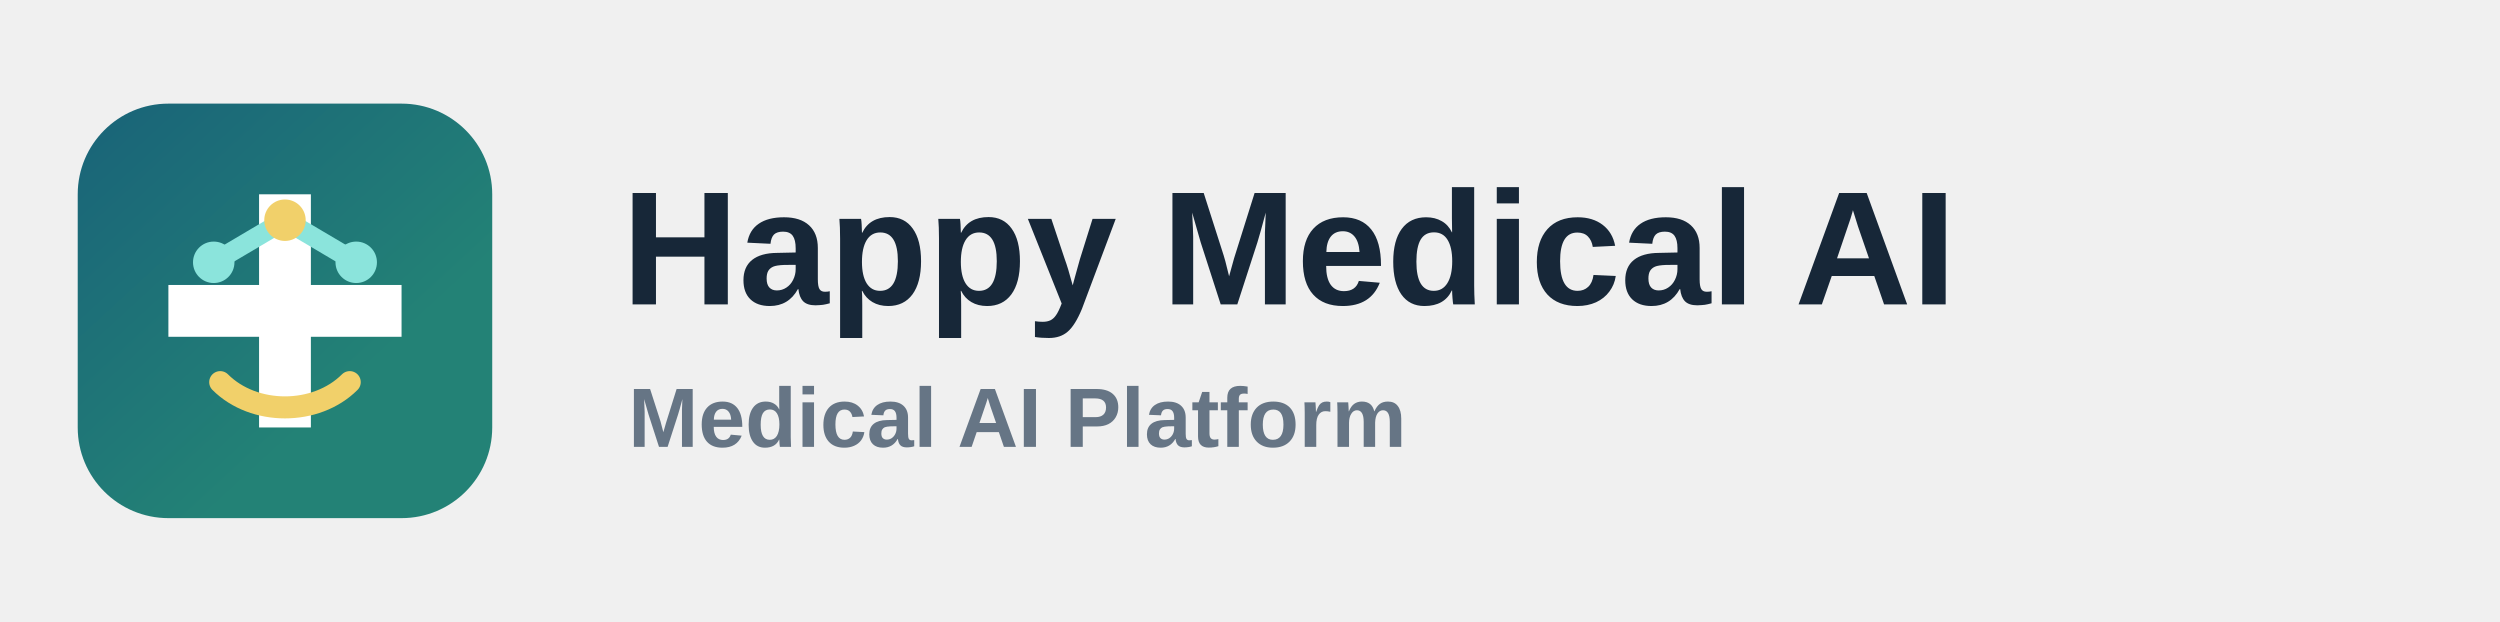
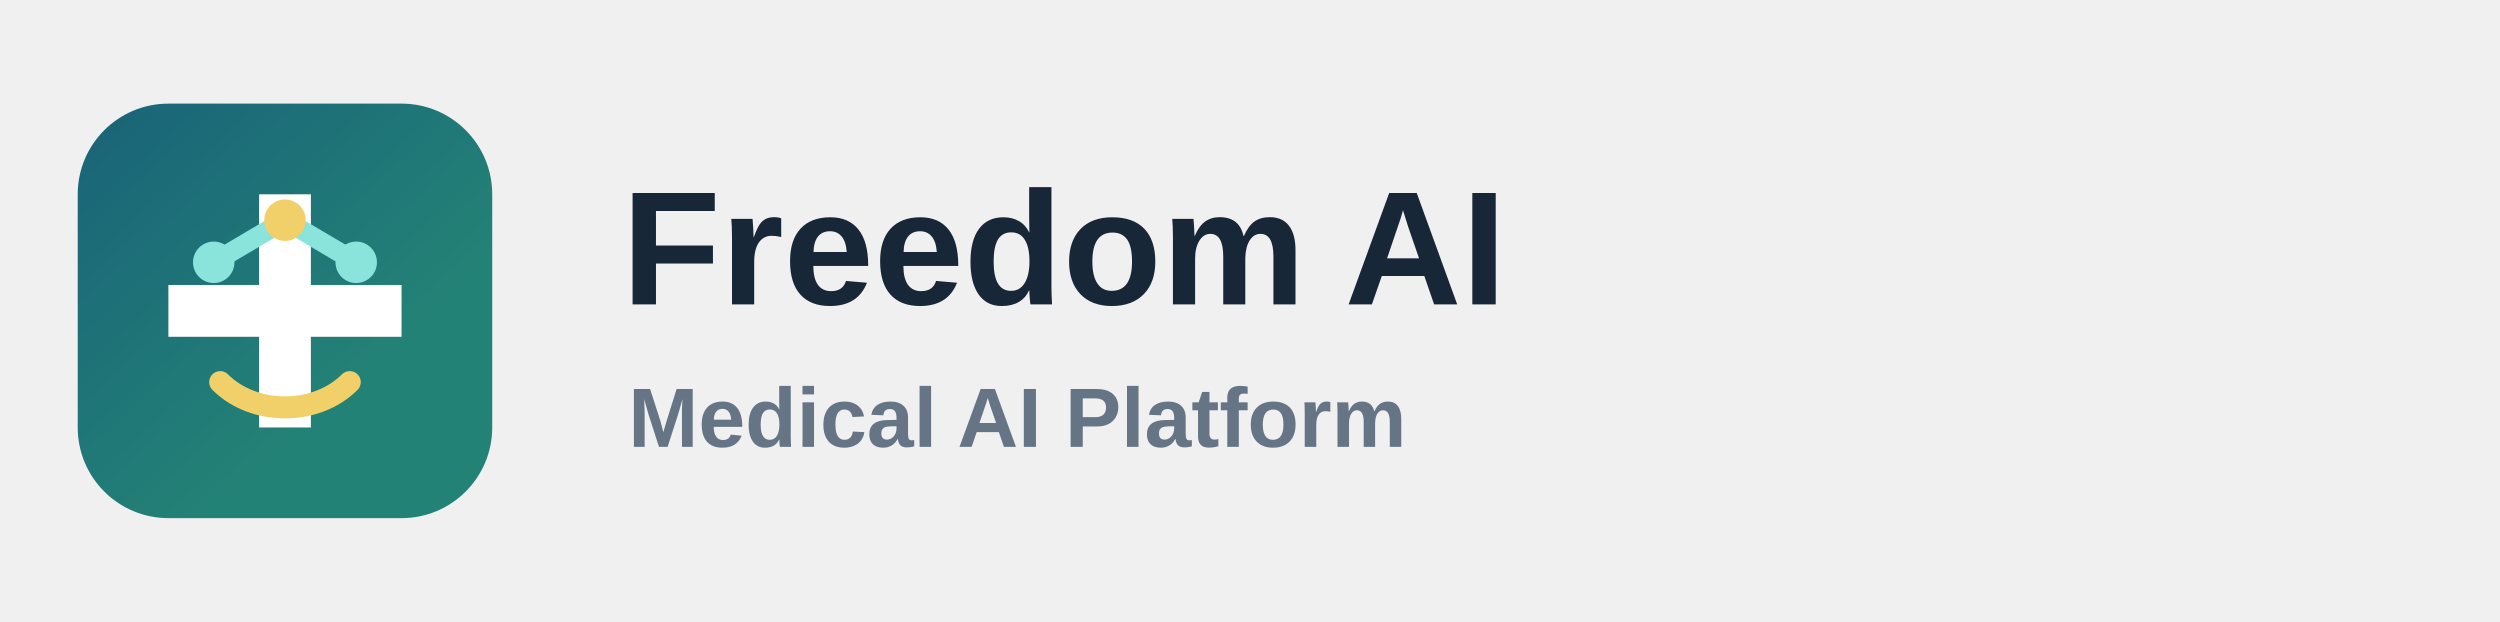
<svg xmlns="http://www.w3.org/2000/svg" viewBox="0 0 386 96" role="img" aria-labelledby="title desc">
  <defs>
    <linearGradient id="bg" x1="10" y1="8" x2="56" y2="58" gradientUnits="userSpaceOnUse">
      <stop offset="0" stop-color="#185f79" />
      <stop offset="1" stop-color="#238276" />
    </linearGradient>
  </defs>
  <rect x="12" y="16" width="64" height="64" rx="14" fill="url(#bg)" />
  <path d="M40 30h8v14h14v8H48v14h-8V52H26v-8h14V30Z" fill="#fff" />
  <path d="M33 40.5 44 34l11 6.5" fill="none" stroke="#8be4dc" stroke-width="3" stroke-linecap="round" stroke-linejoin="round" />
  <circle cx="33" cy="40.5" r="3.2" fill="#8be4dc" />
  <circle cx="44" cy="34" r="3.2" fill="#f1d06a" />
  <circle cx="55" cy="40.5" r="3.2" fill="#8be4dc" />
  <path d="M34 59c5.2 5.2 14.8 5.2 20 0" fill="none" stroke="#f1d06a" stroke-width="3.4" stroke-linecap="round" />
-   <text x="96" y="47" fill="#172738" font-family="Noto Sans SC, Microsoft YaHei, Arial, sans-serif" font-size="25" font-weight="800" letter-spacing="0">Happy Medical AI</text>
+   <text x="96" y="47" fill="#172738" font-family="Noto Sans SC, Microsoft YaHei, Arial, sans-serif" font-size="25" font-weight="800" letter-spacing="0">Freedom AI</text>
  <text x="97" y="69" fill="#667585" font-family="Noto Sans SC, Microsoft YaHei, Arial, sans-serif" font-size="13" font-weight="600" letter-spacing="0">Medical AI Platform</text>
</svg>
